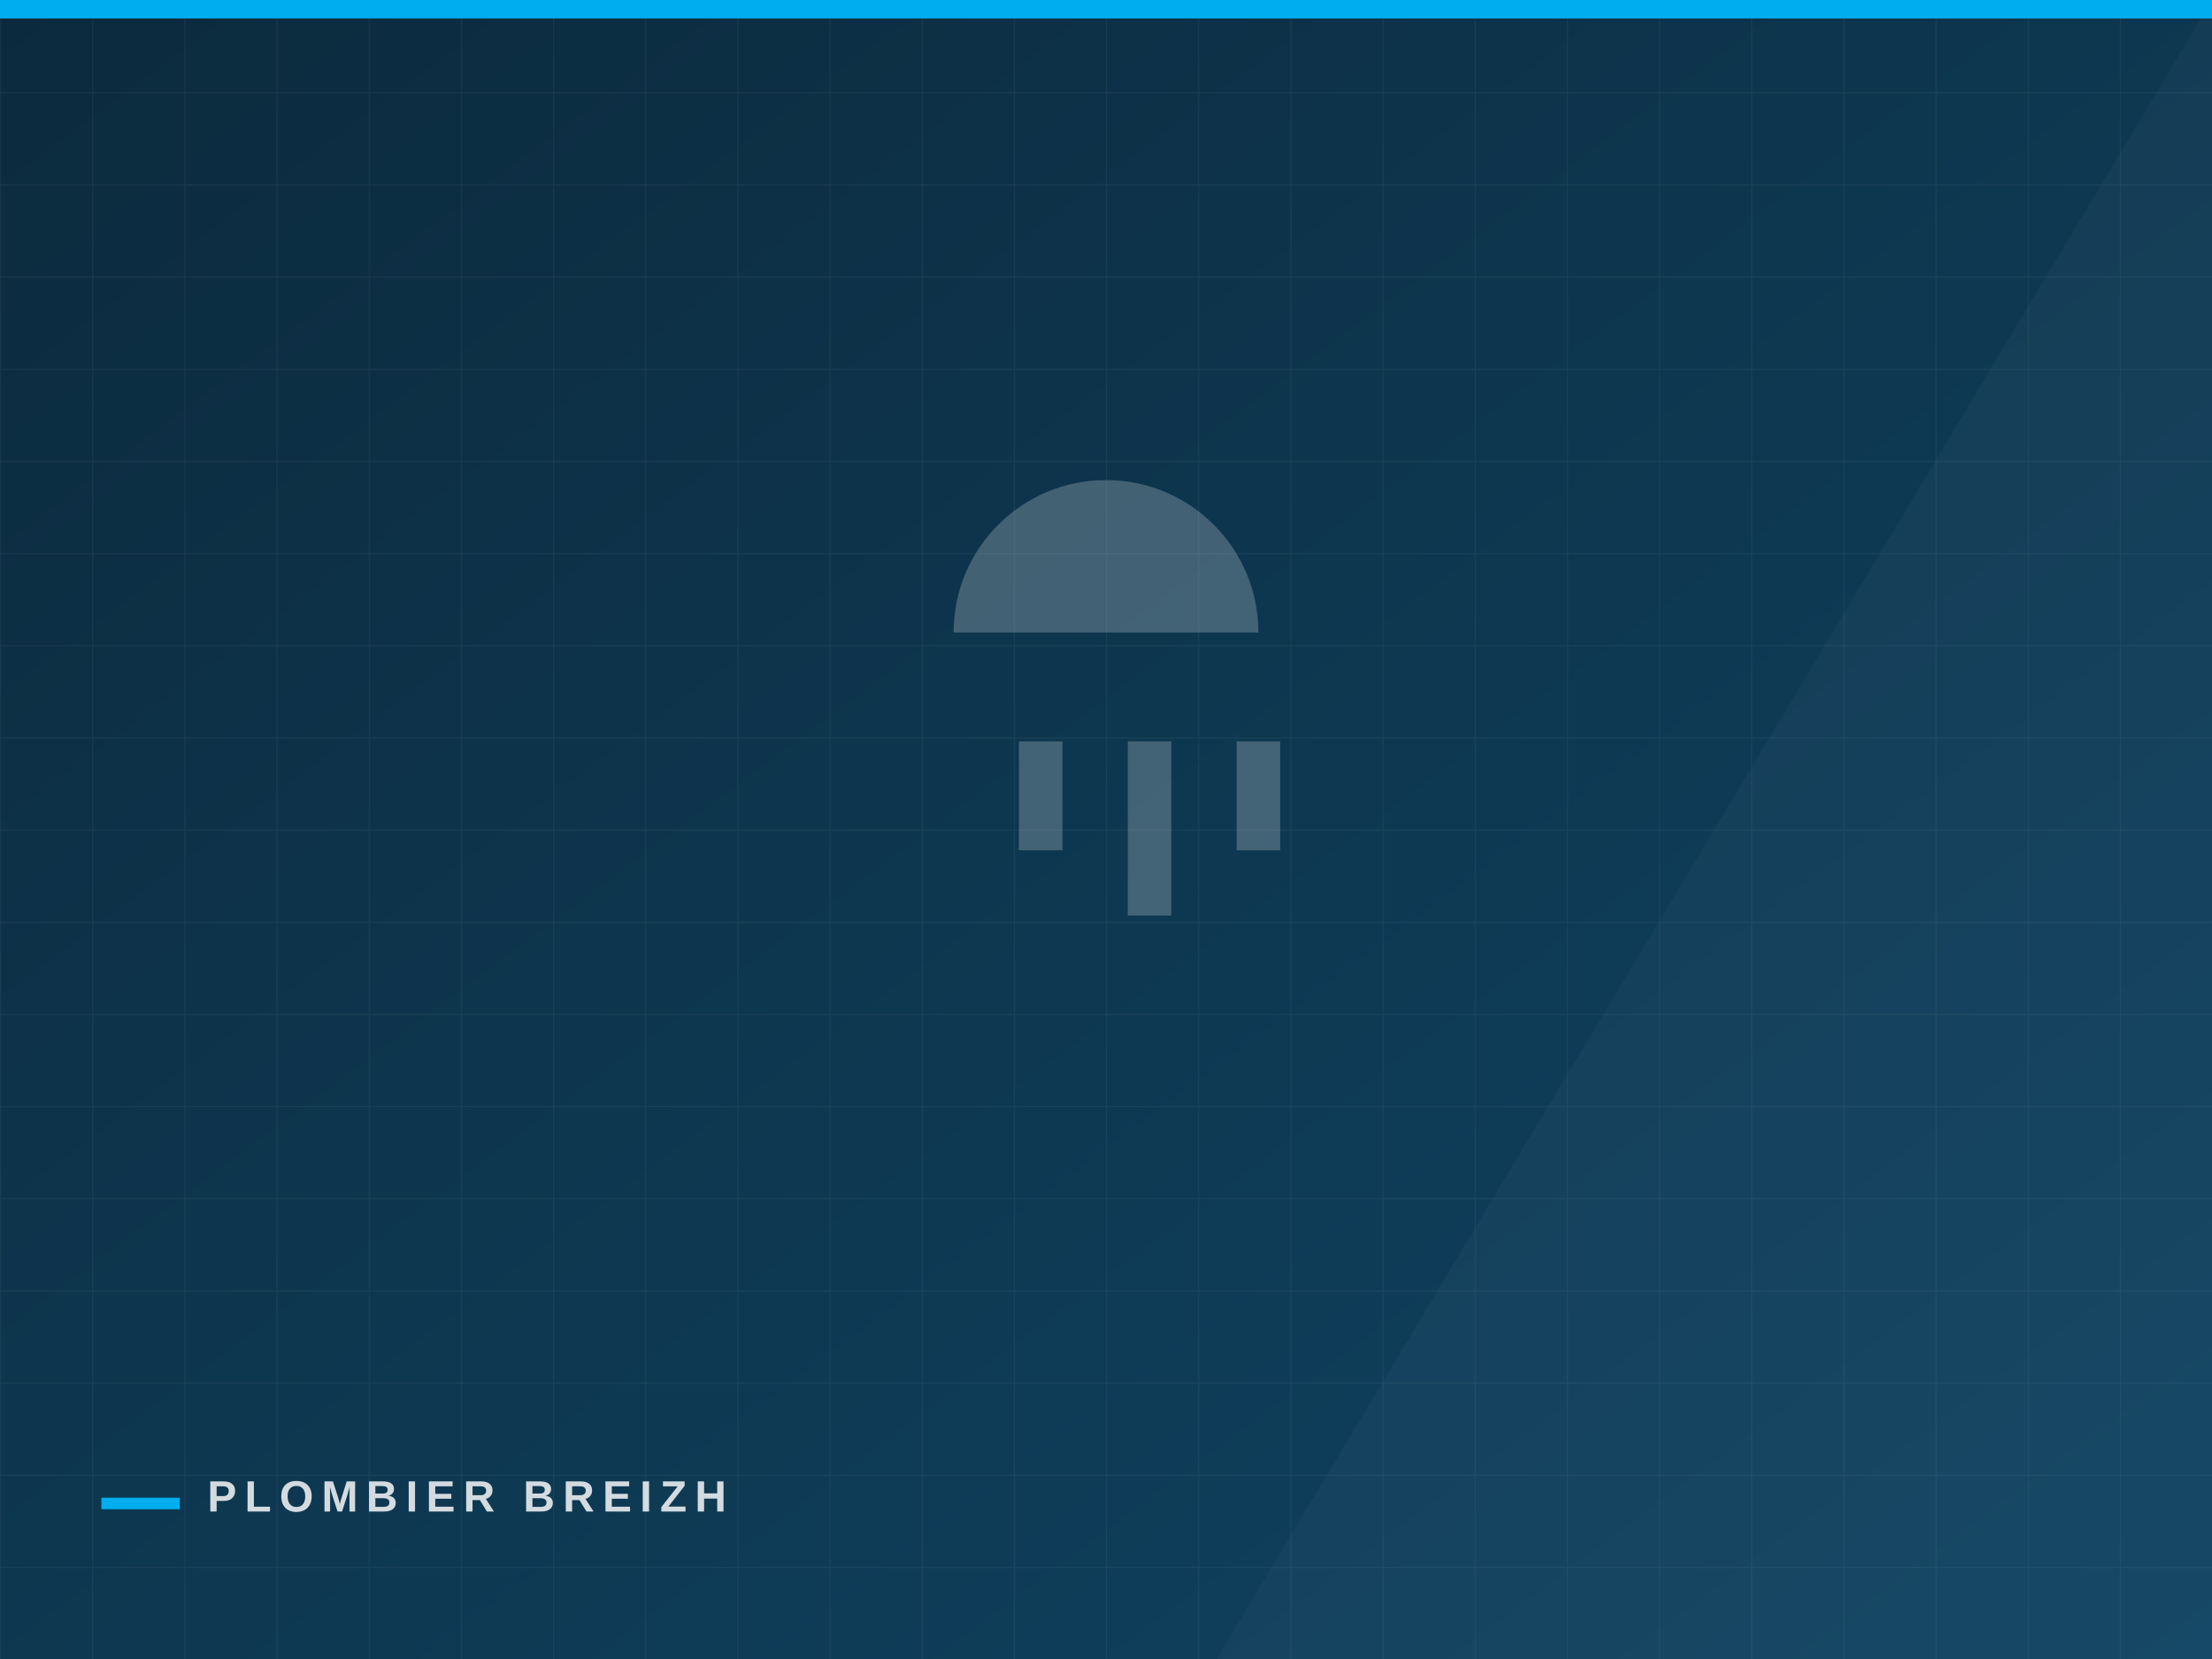
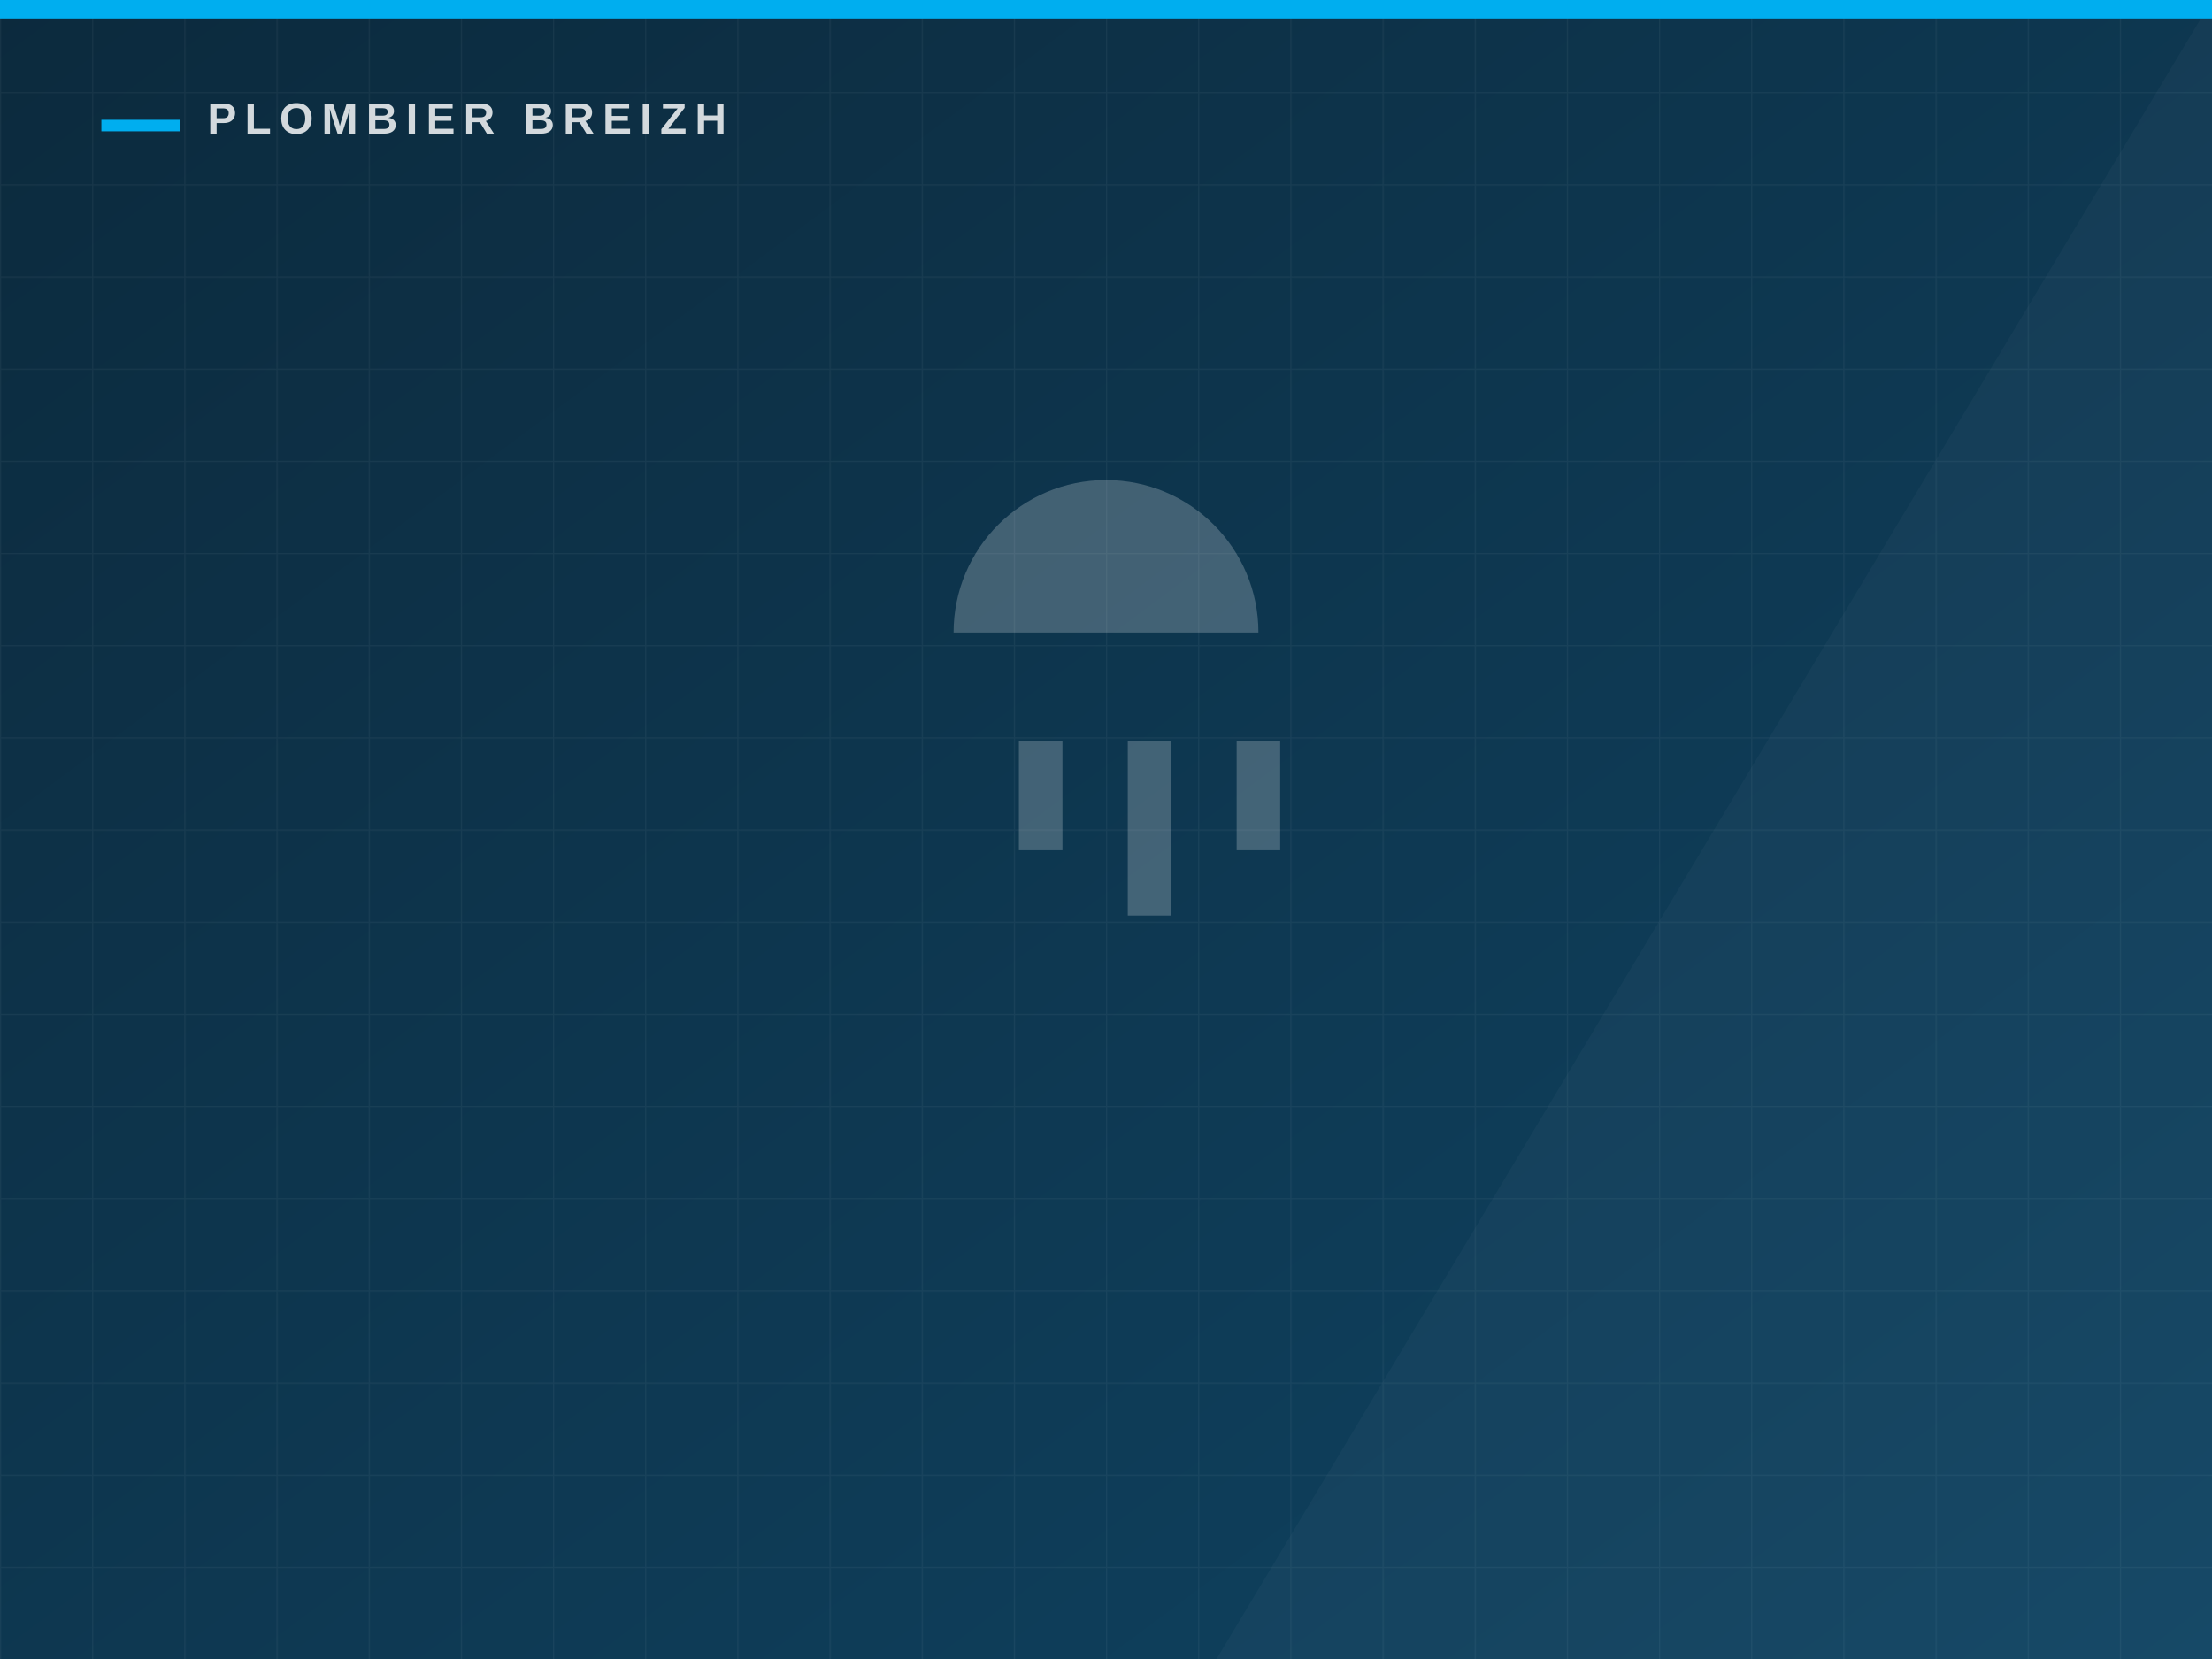
<svg xmlns="http://www.w3.org/2000/svg" viewBox="0 0 960 720" width="960" height="720" role="presentation">
  <defs>
    <linearGradient id="g" x1="0" y1="0" x2="1" y2="1">
      <stop offset="0" stop-color="#0C2A3D" />
      <stop offset="1" stop-color="#0F4463" />
    </linearGradient>
    <pattern id="p" width="40" height="40" patternUnits="userSpaceOnUse">
      <path d="M40 0H0v40" fill="none" stroke="#FFFFFF" stroke-opacity="0.05" stroke-width="1" />
    </pattern>
  </defs>
  <rect width="960" height="720" fill="url(#g)" />
  <rect width="960" height="720" fill="url(#p)" />
  <path d="M960 0 L960 720 L528 720 Z" fill="#FFFFFF" fill-opacity="0.03" />
  <rect x="0" y="0" width="960" height="8" fill="#00AEEF" />
  <g transform="translate(328.8 180) scale(4.725)">
    <path d="M32 6a14 14 0 0 1 14 14H18A14 14 0 0 1 32 6Zm-8 24h4v10h-4V30Zm10 0h4v16h-4V30Zm10 0h4v10h-4V30Z" fill="#FFFFFF" fill-opacity="0.22" />
  </g>
-   <g transform="translate(44 676)">
+   <g transform="translate(44 78)">
    <rect x="0" y="-26" width="34" height="5" fill="#00AEEF" />
    <text x="46" y="-20" font-family="Segoe UI,Helvetica Neue,Arial,sans-serif" font-size="19" font-weight="700" letter-spacing="3.5" fill="#FFFFFF" fill-opacity="0.82">PLOMBIER BREIZH</text>
  </g>
</svg>
